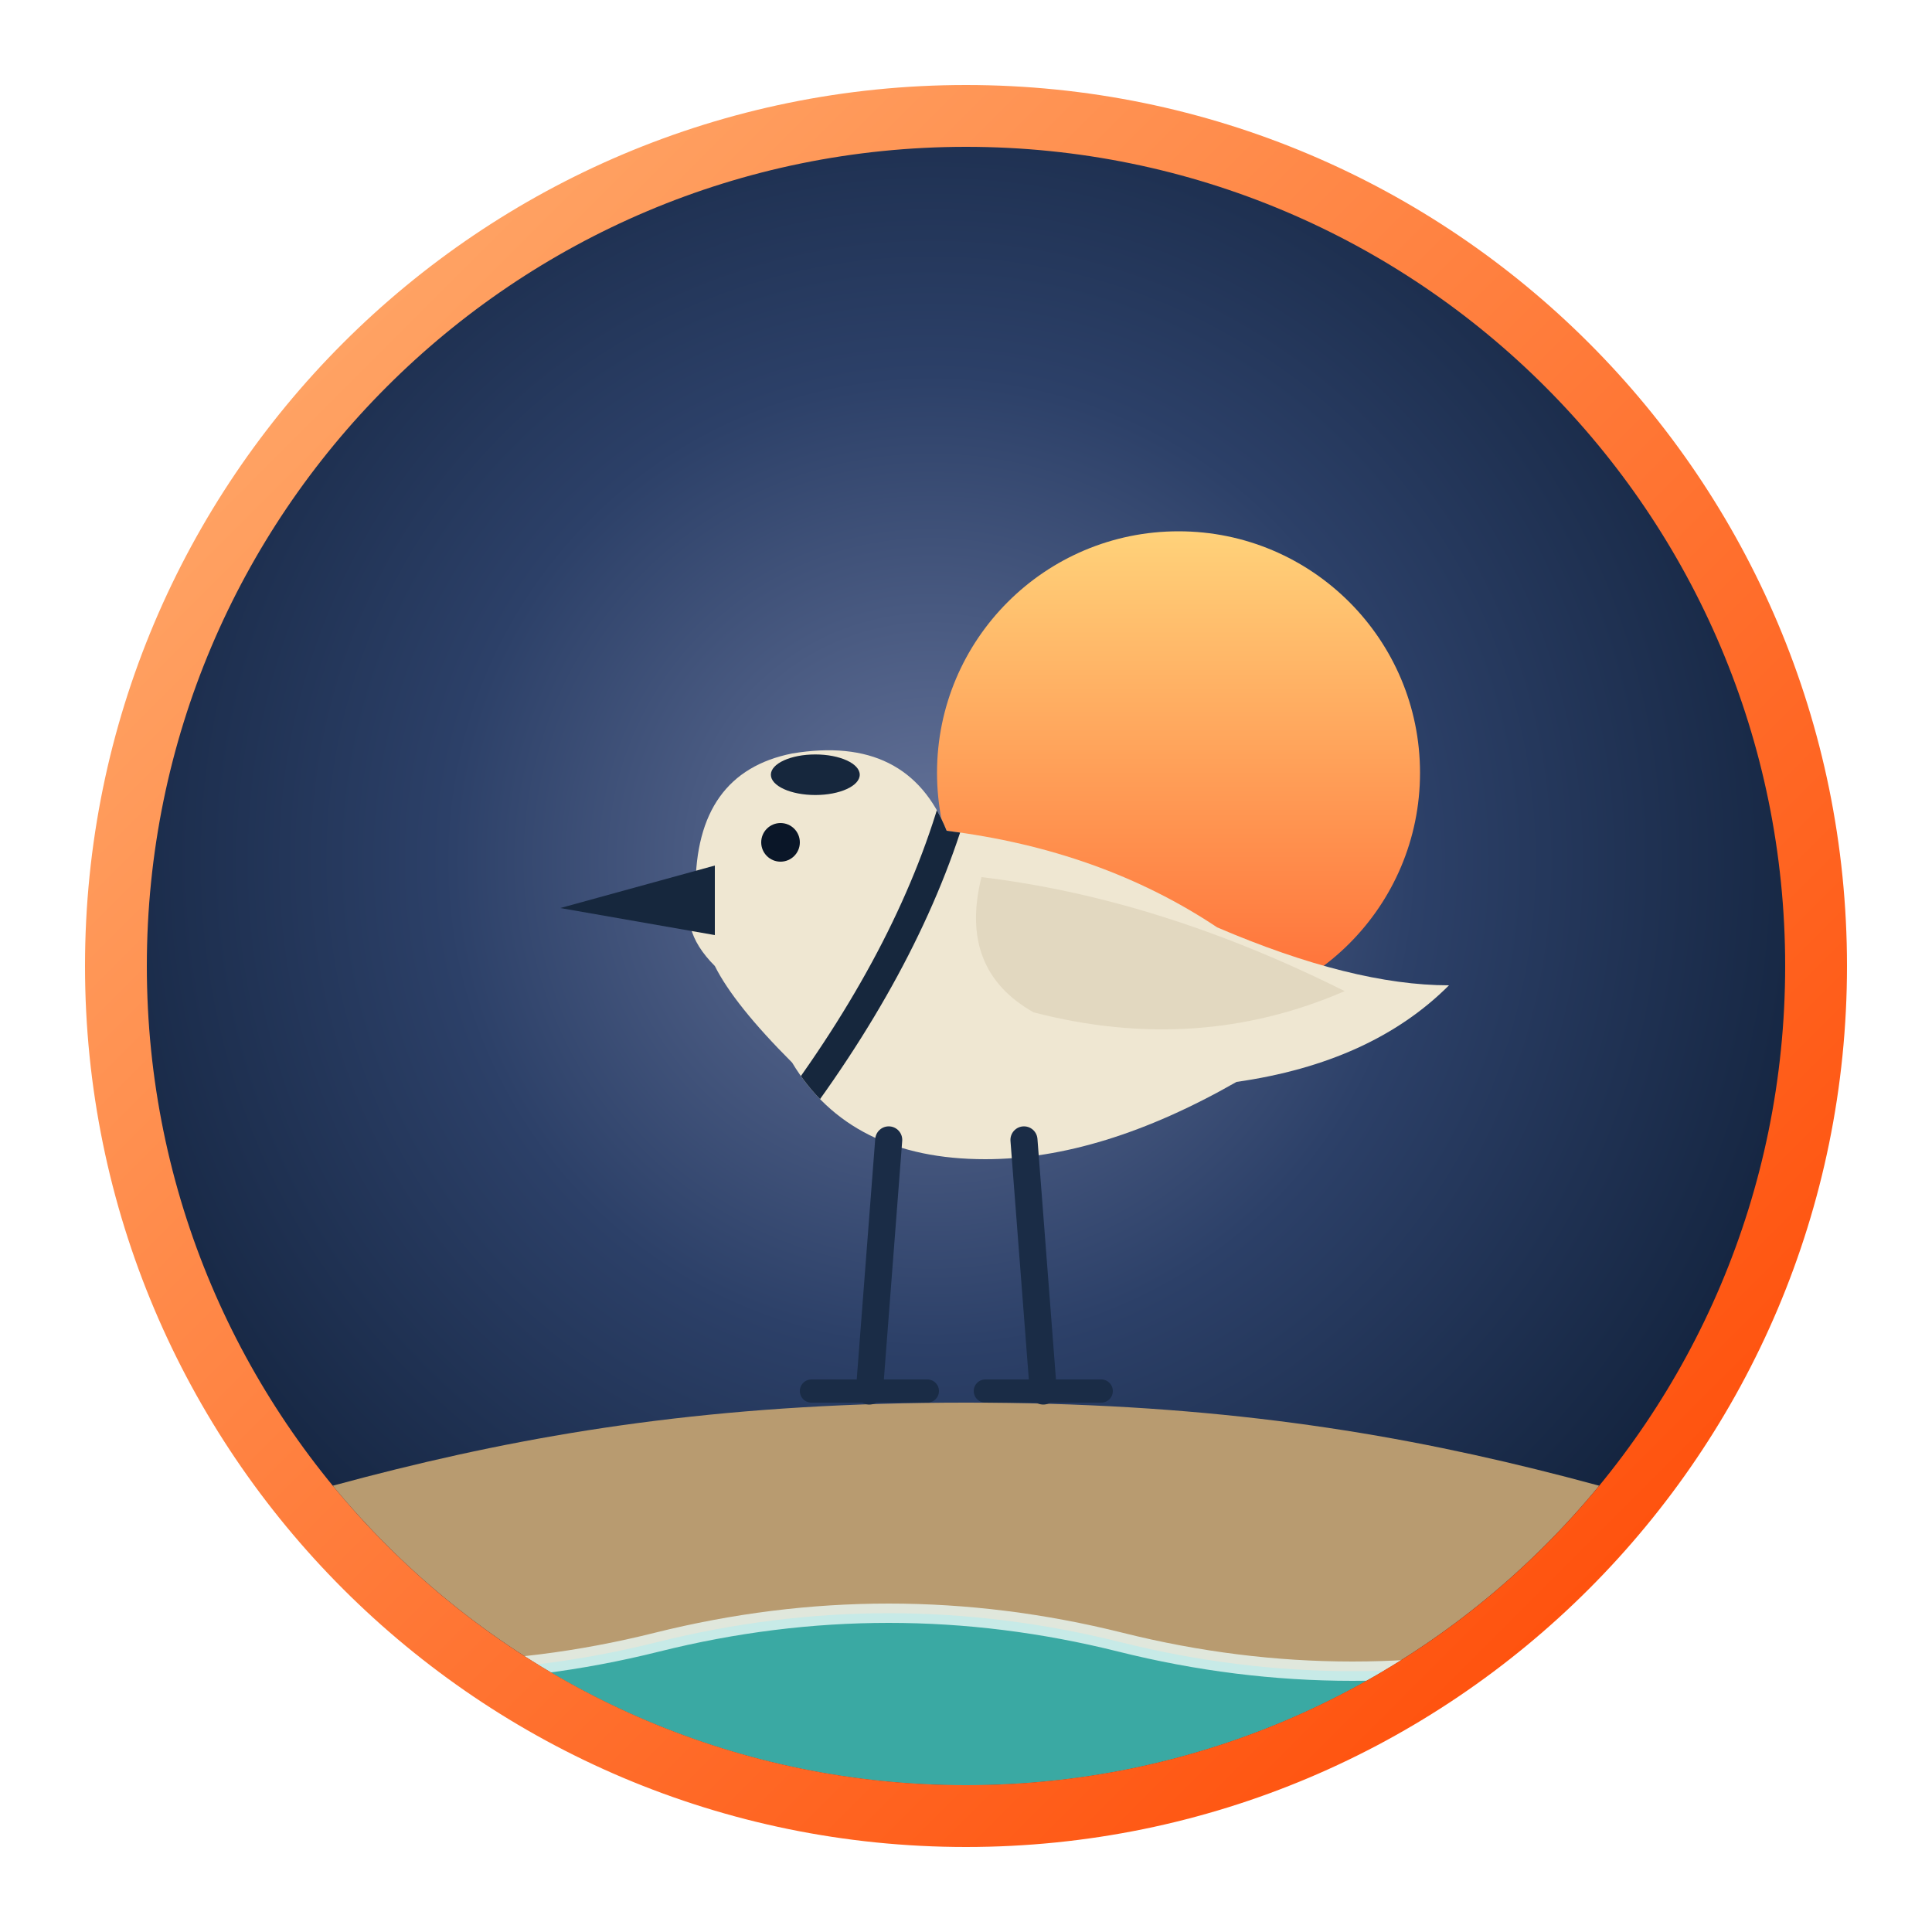
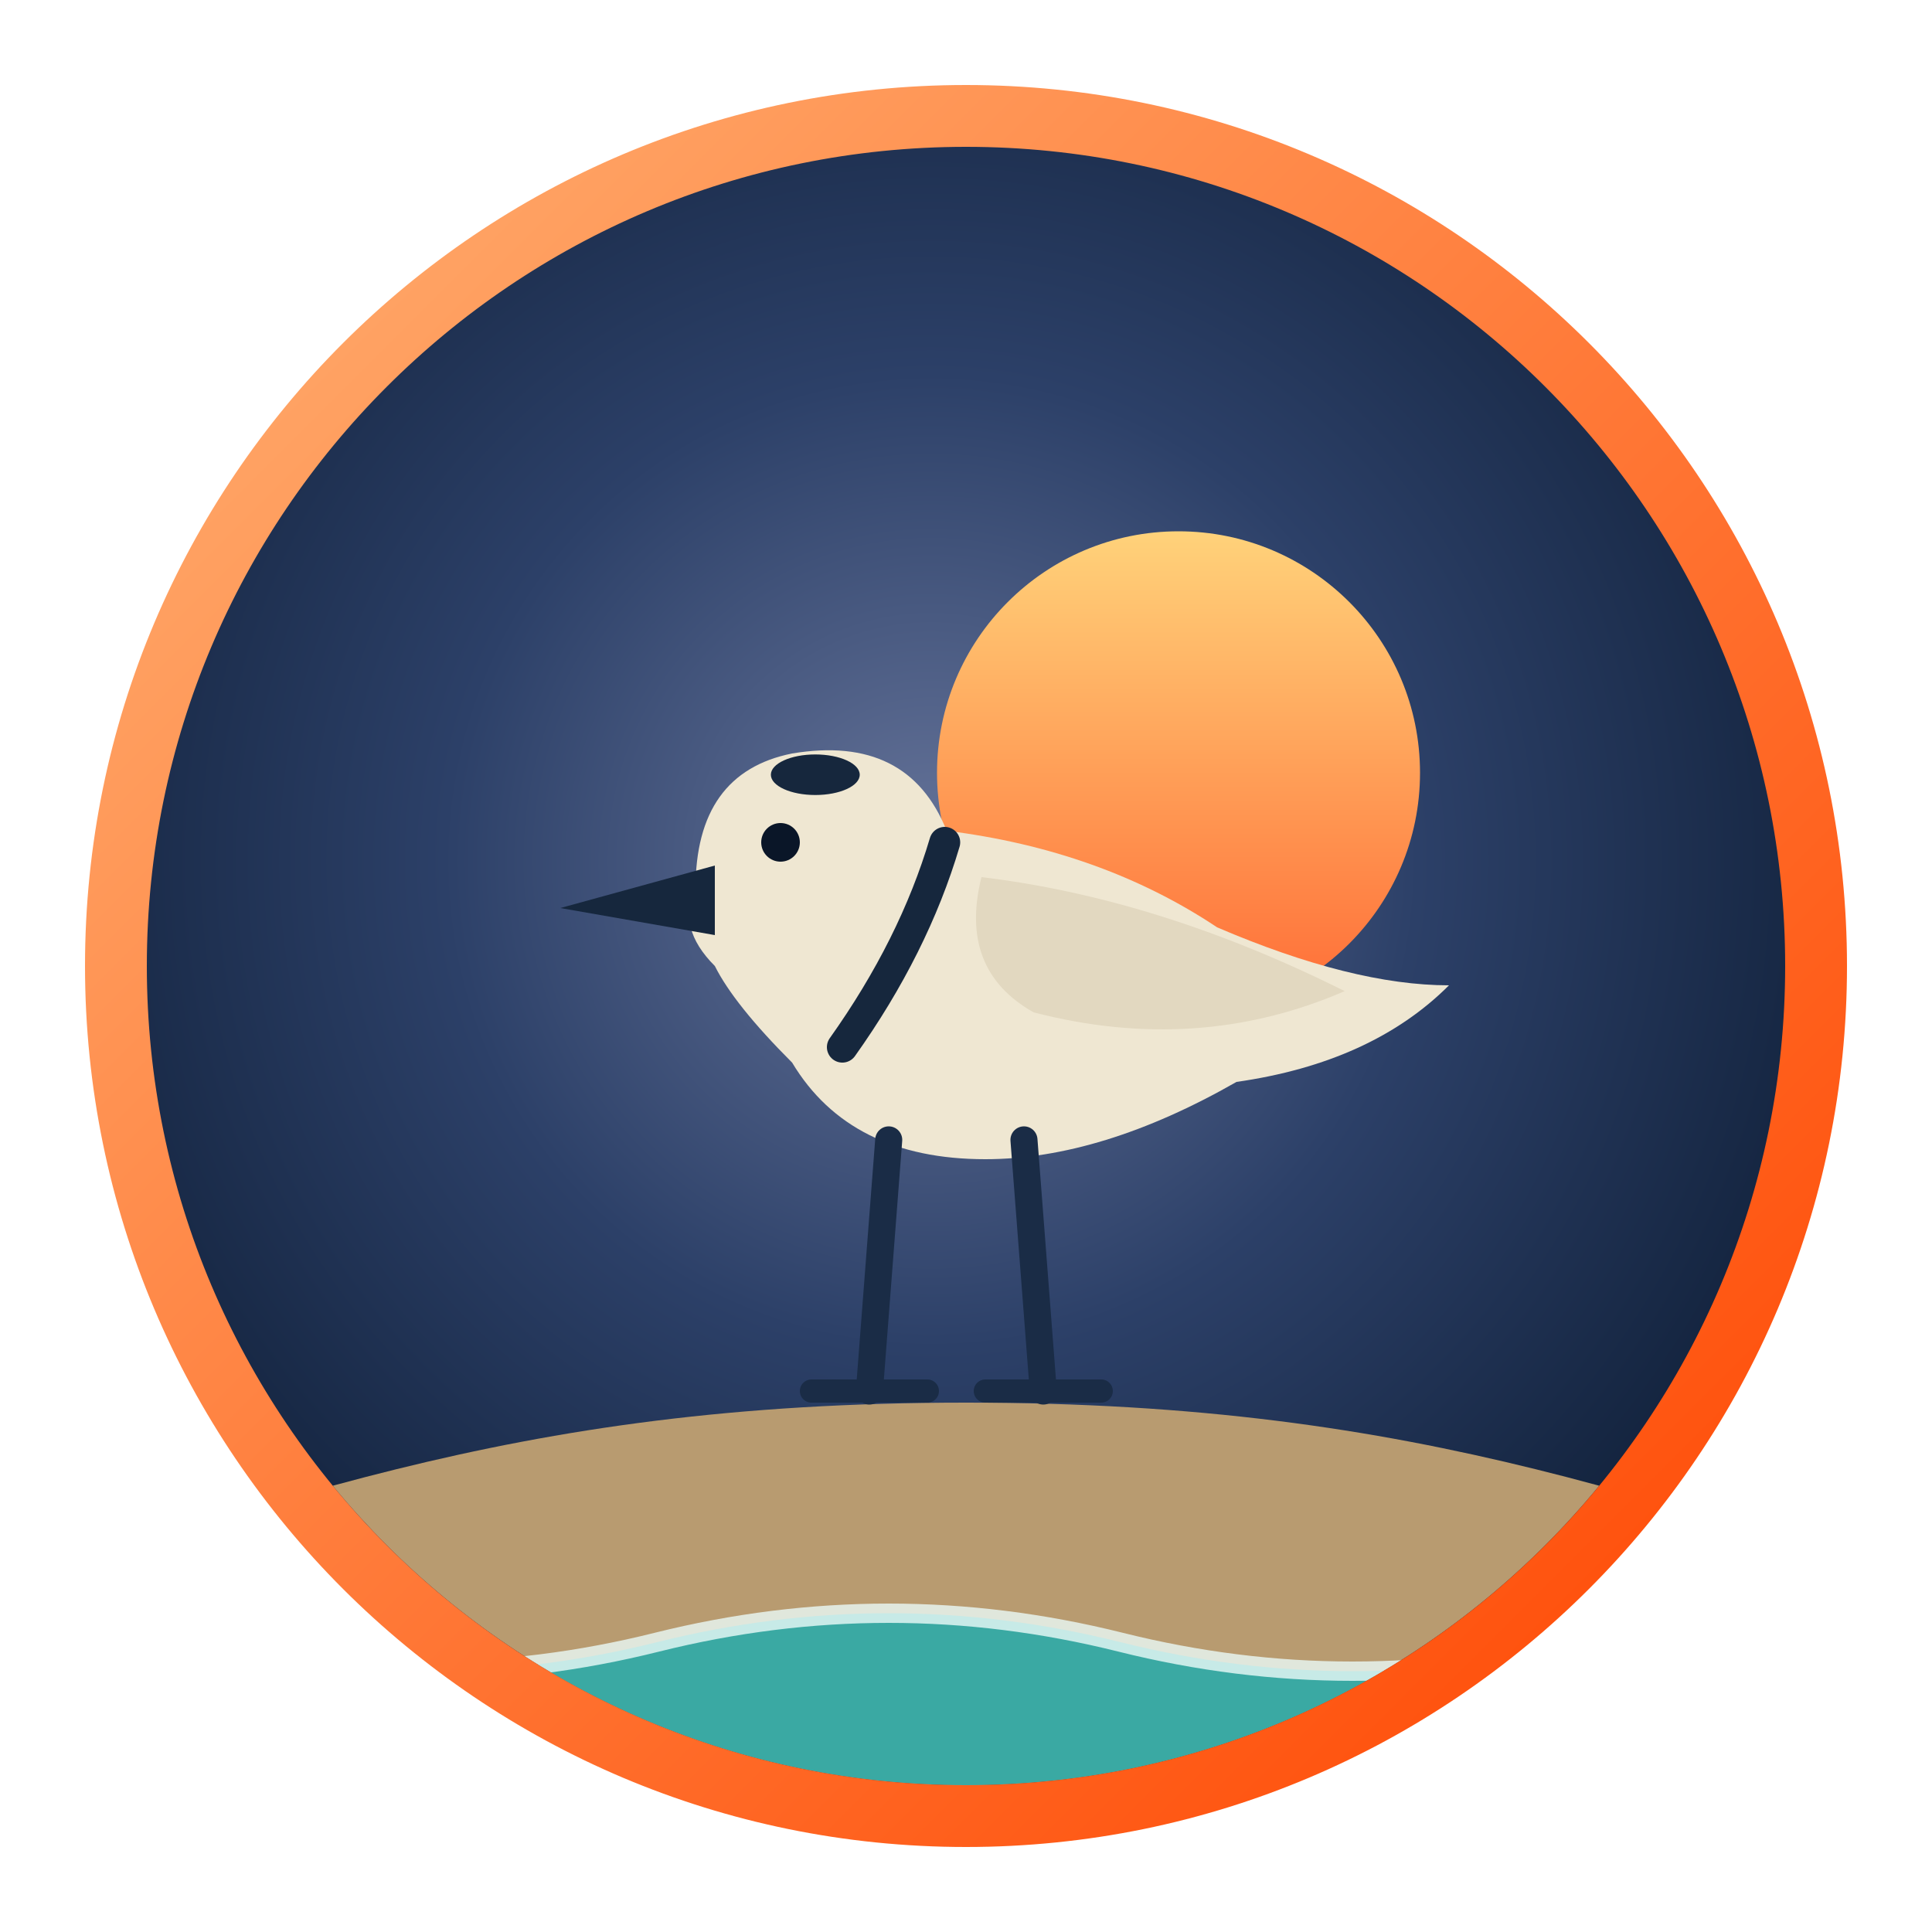
<svg xmlns="http://www.w3.org/2000/svg" viewBox="0 0 100 100" role="img" aria-label="Surftober — a snowy plover on a dune at sunset, within a medal ring">
  <defs>
    <linearGradient id="ring" x1="0" y1="0" x2="1" y2="1">
      <stop offset="0" stop-color="#ffb072" />
      <stop offset="1" stop-color="#ff4500" />
    </linearGradient>
    <linearGradient id="sun" x1="0" y1="0" x2="0" y2="1">
      <stop offset="0" stop-color="#ffd27a" />
      <stop offset="1" stop-color="#ff6b35" />
    </linearGradient>
    <radialGradient id="sky" cx="48%" cy="44%" r="62%">
      <stop offset="0" stop-color="#66749a" />
      <stop offset="0.45" stop-color="#2c4068" />
      <stop offset="1" stop-color="#0b1a30" />
    </radialGradient>
    <clipPath id="disc">
      <circle cx="50" cy="50" r="42.4" />
    </clipPath>
-     <clipPath id="bird">
-       <path d="M36 46 Q 36 40 41 39 Q 47 38 49 43 Q 57 44 63 48 Q 70 51 75 51 Q 71 55 64 56 Q 57 60 51 60 Q 44 60 41 55 Q 38 52 37 50 Q 35 48 36 46 Z" />
-     </clipPath>
  </defs>
  <circle cx="50" cy="50" r="45" fill="url(#sky)" />
  <g clip-path="url(#disc)">
    <circle cx="61" cy="40" r="12.5" fill="url(#sun)" />
    <path d="M-6 84.0 C 14 78, 26.0 72.6, 50 72.6 C 74.0 72.6, 86 78, 106 84.0 L 106 104 L -6 104 Z" fill="#b89b70" />
    <path d="M-14 85 q 12 -3 24 0 t 24 0 t 24 0 t 24 0 t 24 0 t 24 0 L 120 104 L -14 104 Z" fill="#3aa9a3" />
    <path d="M-14 85 q 12 -3 24 0 t 24 0 t 24 0 t 24 0 t 24 0 t 24 0" fill="none" stroke="#eafaf8" stroke-width="1" stroke-linecap="round" opacity="0.8" />
    <path d="M36 46 Q 36 40 41 39 Q 47 38 49 43 Q 57 44 63 48 Q 70 51 75 51 Q 71 55 64 56 Q 57 60 51 60 Q 44 60 41 55 Q 38 52 37 50 Q 35 48 36 46 Z" fill="#efe7d2" />
    <path d="M46 59 L 45 72 M53 59 L 54 72" stroke="#1a2c46" stroke-width="1.4" stroke-linecap="round" />
    <path d="M42 72 L 48 72 M51 72 L 57 72" stroke="#1a2c46" stroke-width="1.2" stroke-linecap="round" />
-     <path d="M49.6 40.8 Q 47.4 49 41 57.6" fill="none" stroke="#16273d" stroke-width="1.5" clip-path="url(#bird)" />
+     <path d="M48.9 43.6 Q 47.3 49 43.6 54.2" fill="none" stroke="#16273d" stroke-width="1.6" stroke-linecap="round" />
    <ellipse cx="42.2" cy="40.1" rx="2.3" ry="1.05" fill="#16273d" />
    <path d="M50.8 45.4 Q 60 46.5 69.6 51.3 Q 62 54.6 53.5 52.4 Q 49.6 50.2 50.8 45.4 Z" fill="#e2d8c0" />
    <polygon points="37,44.8 29,47 37,48.4" fill="#16273d" />
    <circle cx="40.4" cy="43.6" r="1" fill="#0a1628" />
  </g>
  <circle cx="50" cy="50" r="44" fill="none" stroke="url(#ring)" stroke-width="3.2" />
</svg>
